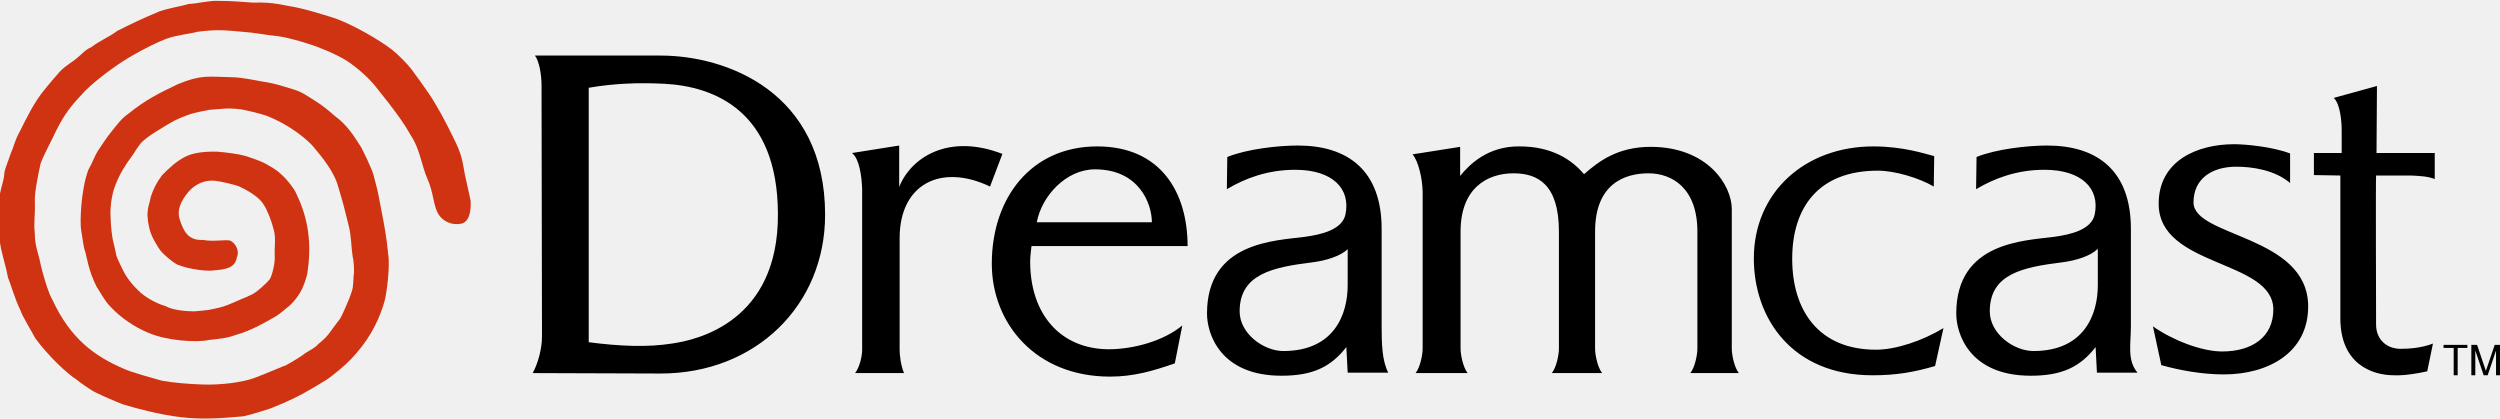
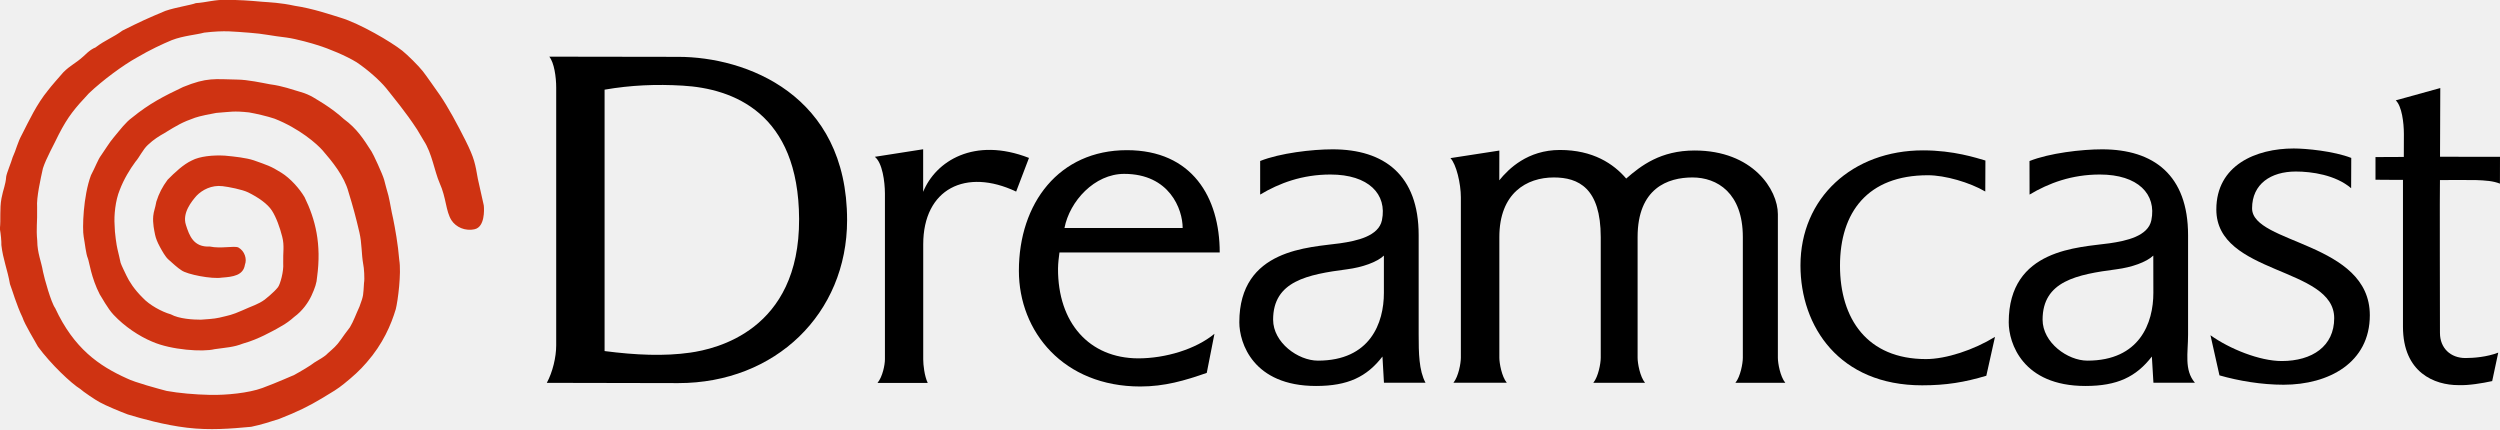
- <svg xmlns="http://www.w3.org/2000/svg" baseProfile="tiny" viewBox="-22 349.2 566.9 94.8">
-   <path d="M534.4 428.1h-2.3v-.7h5.4v.7h-2.2v6.2h-.9m6.8 0l-1.9-5.6v5.6h-.9v-6.9h1.3l2 5.9 2-5.9h1.2v6.9h-.9v-5.6l-1.9 5.6m-441.3-65.7c0-2.4-.5-5.5-1.5-6.8h28.5c14.9 0 37.3 8.2 37.3 36.1 0 20.6-15.8 36-37.3 36-4.7 0-22.7-.1-29-.1 1.3-2.4 2.1-5.7 2.1-8.3l-.1-56.9zm10.7 58.2c6.9.9 13.2 1.2 18.9.3 5.5-.8 24.2-4.8 24-29.5-.1-23.4-14.6-28.8-25.7-29.4-5.8-.3-11.4-.1-17.2.9v57.7zm59.7-42.9l10.7-1.7v9.4c2.7-6.8 11.3-12.2 23.4-7.5l-2.8 7.4c-11.1-5.3-20.5-.6-20.5 11.7v25.4c0 1.2.3 3.6 1 5.2h-11.1c1.1-1.4 1.6-4 1.6-5.2V392c-.1-2.7-.6-6.8-2.3-8.1zm337.5 5.1v32.4c0 10.2 7 12.9 12.2 12.9 2.2.1 5.3-.4 7.5-.9l1.3-6.3c-2.5 1-5.5 1.2-7.3 1.2-3.3 0-5.6-2.2-5.6-5.5 0-3-.1-32.8 0-33.8h7.9c2.2.1 3.9.2 5.4.8v-5.9h-13.2l.1-15.2-9.8 2.7c1.4 1.3 1.8 5 1.8 7.4v5.1h-6.3v5c.8 0 6 .1 6 .1zm-42.5 34.2c4.2 3 10.9 5.7 15.7 5.7 6.8 0 11.6-3.3 11.6-9.5 0-11.4-26-9.5-26-24 0-9.8 8.8-13.5 17.1-13.5 2.7 0 8.8.6 12.7 2.1v6.7c-3.5-3-8.7-3.7-12.2-3.7-5.5 0-9.7 2.7-9.7 8.1 0 7.9 26 7.4 26 23.6 0 10.5-9.1 15.4-19.1 15.4-4.9 0-9.9-.9-14.2-2.1l-1.9-8.8zm-157.1-34.1v-6.6l-10.8 1.7c1.3 1.4 2.3 5.6 2.3 8.7v35.4c0 1.2-.5 4.1-1.6 5.5h11.8c-1.1-1.4-1.6-4.3-1.6-5.5v-26.6c0-9.8 6-13.2 12-13.2 5.4 0 10.3 2.4 10.3 13.2v26.6c0 1.2-.5 4.1-1.6 5.5h11.4c-1.1-1.4-1.6-4.3-1.6-5.5v-26.6c0-10.8 6.7-13.2 12.1-13.2 5.4 0 11.1 3.4 11.1 13.2v26.6c0 1.2-.5 4.1-1.6 5.5h11c-1.1-1.4-1.6-4.3-1.6-5.5v-31.7c0-5.4-5.5-14.1-18.4-14.1-7.5 0-11.8 3.3-15.1 6.2-2.8-3.3-7.3-6.3-14.6-6.3-7.2-.1-11.4 4.1-13.5 6.7zm-25.5 16.6c-1.5 1.5-4.8 2.6-8.1 3-8.8 1.1-16.4 2.6-16.4 11.1 0 5.1 5.5 9 9.9 9 11.6 0 14.6-8.4 14.6-14.9v-8.2zm-27.3-20.9c4.4-1.8 11.5-2.6 16-2.6 11.4 0 19 5.7 19 18.9v22c0 4.1.1 7.9 1.5 10.6h-9.2l-.3-5.8c-3.5 4.5-7.6 6.5-14.7 6.5-13.9 0-16.9-9.5-16.9-14.1 0-16.3 15.5-16.5 22.2-17.4 3.7-.5 8.5-1.6 9.2-5.1 1.2-5.8-2.9-10.1-11.4-10.1-6.2 0-11.3 1.9-15.5 4.4l.1-7.3zm197.3 20.9c-1.5 1.5-4.8 2.6-8.1 3-8.8 1.1-16.3 2.6-16.3 11.1 0 5.1 5.5 9 9.9 9 11.6 0 14.6-8.4 14.6-14.9v-8.2h-.1zm-27.4-20.9c4.4-1.8 11.6-2.6 16-2.6 11.4 0 19 5.7 19 18.9v22c0 4.1-.9 7.8 1.5 10.6h-9.2l-.3-5.8c-3.5 4.5-7.6 6.5-14.7 6.5-13.9 0-16.9-9.5-16.9-14.1 0-16.3 15.5-16.5 22.2-17.4 3.7-.5 8.5-1.6 9.2-5.1 1.2-5.8-2.9-10.1-11.4-10.1-6.2 0-11.3 1.9-15.5 4.4l.1-7.3zm-9.7 6.7c-3.4-2-8.9-3.6-12.7-3.6-13.3 0-19.4 8.2-19.4 20 0 11.7 6 20.6 19 20.6 4.5 0 10.5-2 15.3-4.9l-1.9 8.6c-4.8 1.4-8.8 2.1-14.2 2.1-18.3 0-26.9-13-26.9-26.5 0-14.9 11.5-25.4 27.1-25.4 6.8 0 11.8 1.7 13.8 2.2l-.1 6.9zm-204.9 17c0-1.2.2-2.4.3-3.5h35.4c0-12.2-6.1-22.6-20.5-22.6-15 0-23.9 11.7-23.9 26.6 0 13.5 9.9 25.6 26.8 25.6 5.4 0 9.8-1.3 14.7-3l1.7-8.6c-4.1 3.4-10.8 5.4-16.8 5.4-10.8-.1-17.7-7.9-17.7-19.9zm1.5-8.9c1.1-5.9 6.6-12 13.2-12 10 0 12.9 7.8 12.9 12h-26.1z" />
-   <path fill="#CF3311" d="M43.1 350.5c4 .6 8 2 10.1 2.6 4.3 1.3 11.2 5.4 13.6 7.3 1.2.9 3.6 3.3 4.5 4.5.9 1.2 2.7 3.7 3.8 5.3 1.8 2.6 3.9 6.5 5.6 10 2 4 2.1 5.1 2.7 8.5l1.3 5.9c.1 1 .2 4.7-2 5.3-2.2.5-4.2-.5-5.2-2-1.3-2-1.1-4.9-2.6-8.2-1.2-2.7-1.7-6.6-3.5-9.4l-1.5-2.5c-2.6-4-5.3-7.1-6.9-9.2-1.4-1.7-4-4.1-6.5-5.7-2.3-1.4-6-3-8.7-3.8-.9-.3-4.5-1.4-6.8-1.7-3.1-.3-5.1-.8-8.1-1-3.6-.3-5.4-.6-10.1 0-1.8.5-4.6.7-7.1 1.6-2.1.8-4.9 2.2-7.7 3.8-3 1.7-7.6 5-10.6 7.9-3.1 3.3-4.6 5-6.7 9.2-.9 2-2.7 5.2-3.5 7.4-.5 2.3-1.4 6.5-1.3 8.6.1 3.7-.3 4.4 0 7.4 0 2.7.9 4.6 1.3 6.8.3 1.5 1.8 6.8 2.7 8.1C-6 426.1-.4 430 5.8 432.7c1.7.9 7.2 2.3 8.8 2.8 2.7.5 6.2.8 9.6.9 3.6.1 8.5-.4 11.5-1.5 3.2-1.2 7-2.9 7-2.8 1.5-.8 3.8-2.2 4.5-2.8 1.4-.9 2.2-1.2 3-2.1 1.2-1 1.9-1.6 2.8-2.9.5-.7 1.3-1.8 2.1-2.8.8-1.4 1.3-2.8 2.1-4.6 1-2.6.8-2.5 1-5.3.2-.8 0-3.5-.2-4-.4-2.5-.3-4.7-.9-7.1-.8-3.3-1.4-5.7-2.4-8.9-.9-3.5-3.7-6.8-5.7-9.2-1.3-1.5-5.2-4.9-10.7-7-1.5-.5-4-1.1-5.6-1.4-3.4-.4-4-.1-7.2.1-1.1.2-3.7.7-4.7 1.1-2.8 1-3.8 1.6-6.7 3.4-1.3.8-2.3 1.4-3.7 2.6-1.1 1-1.9 2.7-2.7 3.7-1.2 1.6-2.6 3.8-3.5 6.2-1 2.4-1.3 5.7-1.1 7.8 0 1.6.4 4.6.6 5.2.2.6.6 2.7.7 3.1.1.4 1.1 2.5 1.3 2.9.6 1.3 1.7 3.1 3.6 4.9 1.4 1.5 4.1 3 6.2 3.6 1.8 1 4.9 1.2 6.6 1.2.8-.1 3-.2 4.1-.5 2.3-.5 2.7-.6 5-1.6 2.1-1 3.5-1.3 5-2.4 0 0 2-1.6 2.9-2.7.5-.6 1.3-3.5 1.2-5.3-.1-2.5.3-3.8-.2-5.9-.5-2-1.4-4.4-2.3-5.8-.9-1.5-3-2.9-5.3-4-1.3-.6-4.3-1.2-5.6-1.4-2.5-.3-4.5.8-5.8 2.1-1.1 1.2-3.2 3.8-2.4 6.5.8 2.4 1.7 5 5.3 4.8 2.5.5 5.3-.2 6.3.2 1.4.8 2 2.6 1.4 3.8-.4 2.4-2.6 2.7-5.1 2.9-2.2.4-7.7-.7-8.9-1.6-.8-.5-2.1-1.6-2.9-2.4-.6-.6-1.3-1.8-1.8-2.7-.6-1.1-.9-1.9-1.1-2.7-.2-.9-.6-2.5-.4-4.1.1-1.1.4-1.6.7-3.2.6-1.8 1.3-3.2 2.5-4.8 1.5-1.6 3.5-3.4 5.4-4.3 1.7-.9 4.6-1.2 7.3-1.1 2.2.2 4.7.5 6.4 1 2.9 1 3.7 1.2 6.1 2.7 2 1.2 4 3.5 5.1 5.4 2.4 4.9 3.8 10.3 2.8 17.7-.1 1.2-.5 2.4-1.2 4.1-.7 1.5-2 3.4-3.8 4.7-.8.7-1.9 1.6-2.9 2.1-1.4.8-2.3 1.3-3.7 2-1.3.6-2.7 1.3-4.6 1.8-2.1.8-3.7.9-6.3 1.2-2.6.6-9.6.2-13.8-1.7-2.9-1.2-6.1-3.3-8.5-5.9-1.4-1.4-2.7-4-3.1-4.5-1.9-3.7-2.3-7.2-2.6-8-.4-1-.6-3.2-.9-4.8-.3-1.7-.1-8.9 1.6-13.6 1-1.8 1.6-3.5 2.2-4.4 1.2-1.7 1.8-2.8 2.8-4 1.5-1.9 2.6-3.4 4.1-4.4 3.8-3.1 7-4.7 11.2-6.7 5.3-2.2 6.9-1.7 12-1.6 2.3 0 5.6.7 7.2 1 3 .4 4.7 1.1 6.8 1.7 2.2.6 3.4 1.6 5.2 2.7 1.5.9 3.2 2.3 4.3 3.3 2.9 2.1 4.3 4.4 6.1 7.2.3.5 2.5 5 2.8 6.3.2.6.6 2.4.9 3.5.4 1.7.6 3.2 1 5.1.4 2 1.1 5.7 1.4 9.1.5 3-.3 9-.8 10.9-1 3.5-2.8 7.7-6.4 11.8-1.5 1.8-3.1 3.2-5 4.7-1.4 1.2-2.7 1.9-4.9 3.2-3 1.8-5.3 2.9-9.5 4.6-1.7.5-3.9 1.3-6.2 1.8-4.5.4-9.1.8-14.2.2-5-.6-10.1-2-13.1-2.9-1.6-.6-4.8-2-6.2-2.7-.9-.4-3.8-2.4-4.3-2.9-2-1.2-6.5-5.4-9.4-9.4-.6-1.2-2.9-4.9-3.4-6.4-1.3-2.7-2.2-6-2.8-7.4-.6-3.3-1.5-5.3-1.9-8.6 0-.8-.2-2.6-.3-3.6.3-2.2-.1-4.3.4-6.8.4-2.1.9-2.9 1-4.8.1-.8 1.1-3.2 1.4-4.2.8-1.8 1-3.2 2.1-5.1 1.5-3 3.2-6.6 5.7-9.6.7-.9 2.7-3.2 3.4-4 1.6-1.6 2.6-1.9 4.4-3.5.2-.1 1.4-1.5 2.7-2 2.1-1.6 3.9-2.2 5.9-3.7 4-2 5.5-2.7 9.5-4.4 2.3-.8 5.5-1.3 6.7-1.7 2.2-.1 4.5-.8 6.8-.7 2.6 0 5.2.2 7.9.4 2.1-.1 4.4 0 7.6.7z" />
+ <svg xmlns="http://www.w3.org/2000/svg" version="1.1" id="Layer_1" x="0px" y="0px" viewBox="0 0 3839 659.2" style="enable-background:new 0 0 3839 659.2;" xml:space="preserve">
+   <style type="text/css">
+ 	.st0{fill:#F05100;}
+ 	.st1{fill:#39689C;}
+ 	.st2{fill:#CF3312;}
+ 	.st3{fill:#FFFFFF;}
+ </style>
+   <g>
+     <g>
+       <path d="M854.1,134.5c0-16.7-3.2-38.4-10.6-47.5c48.4,0,153.2,0.3,198.1,0.3c103.3,0,259.2,57.4,259.2,250.7    c0,143.5-110,250.3-259.2,250.3c-32.7,0-157.6-0.4-201.9-0.4c9-16.7,14.4-39.5,14.4-57.5V134.5L854.1,134.5z M928.4,539.1    c47.7,6.2,91.7,8.1,131.5,2.4c38.5-5.5,168-33.4,167.2-205.3c-0.7-162.9-101.4-200.2-178.9-204.7c-40.4-2.4-79.5-0.8-119.8,6.2    L928.4,539.1L928.4,539.1z" />
+       <path d="M1343.4,240.8l74.2-11.6c0,15.2,0,59.7,0,65.4c19.1-47,78.3-84.9,162.5-52.1l-19.7,51.7c-77.1-36.5-142.7-4.5-142.7,81.1    v176.5c0,8.4,1.8,25.4,6.9,36.2h-77.1c7.8-9.5,11.4-27.8,11.4-36.2V297.2C1358.8,278.7,1355,250,1343.4,240.8L1343.4,240.8z" />
+       <path d="M3690,276.2c0,4.8,0,210.2,0,225.5c0,70.8,48.8,89.7,85,89.7c15.3,0.7,37-2.9,52-6.2l9.3-43.7    c-17.7,6.8-38.1,8.3-50.4,8.3c-22.7,0-39.1-15.1-39.1-38.6c0-21.1-0.5-228.1,0-234.7h-0.2c3,0,50-0.2,54.8,0    c15.4,0.5,27.3,1.4,37.5,5.5l0.1-41.2c0,0-90.2-0.1-92.1-0.1l0.4-105.5l-68.4,18.9c9.4,8.8,12.5,34.6,12.5,51.6    c0,0-0.1,31.5-0.1,35.3c-3.1,0-37.8,0.2-43.5,0.2v34.8C3653.7,276.2,3690,276.2,3690,276.2L3690,276.2z" />
+       <path d="M3394.4,514.8c29.4,21,75.5,39.6,109.4,39.6c46.9,0,80.6-22.8,80.6-65.8c0-79.3-181-66.2-181-166.9    c0-68.1,60.9-93.7,118.9-93.7c18.7,0,61.2,4,88.3,14.5l-0.2,46.5c-24-20.5-60.8-25.6-84.9-25.6c-38.4,0-67.2,19.1-67.2,56.5    c0,54.8,180.8,51.6,180.8,164.2c0,72.8-63,106.7-132.5,106.7c-33.8,0-69.1-6-98.4-14.4L3394.4,514.8L3394.4,514.8z" />
+       <path d="M2302.3,276.9c0-4.1,0.1-41,0.1-45.7l-75.1,11.6c9,9.4,16,39.1,16,60.3v246.2c0,8.4-3.6,28.8-11.4,38.4h81.9    c-7.8-9.5-11.4-30-11.4-38.4V364.1c0-67.7,42-91.6,83.7-91.6c37.8,0,72,16.3,72,91.6v185.3c0,8.4-3.6,28.8-11.4,38.4h79.4    c-7.8-9.5-11.4-30-11.4-38.4V364.1c0-75.1,46.4-91.6,84.3-91.6c37.8,0,77.3,23.7,77.3,91.6v185.3c0,8.4-3.6,28.8-11.4,38.4h76.6    c-7.8-9.5-11.4-30-11.4-38.4V328.9c0-37.6-38.4-97.8-127.9-97.8c-52.1,0-82.2,23.2-105,43.1c-19.4-22.7-51-43.9-101.8-43.9    C2345.8,230.3,2316.5,259.3,2302.3,276.9L2302.3,276.9z" />
+       <path d="M2125.1,392.5c-10.7,10.1-33.2,18-56.4,21c-60.9,8-113.7,18.1-113.7,77.4c0,35.2,38.4,62.9,68.8,62.9    c80.5,0,101.3-58.1,101.3-103.9V392.5L2125.1,392.5L2125.1,392.5z M1934.9,247.3c30.7-12.3,80.3-18,111.4-18    c79.4,0,132.2,39.6,132.2,131.8v152.7c0,28.3,0.4,55.1,10.5,73.9h-63.8l-2.3-40.2c-24.1,31.2-53.1,45.2-102,45.2    c-96.7,0-117.8-66.1-117.8-97.8c0-113.3,107.9-114.7,154.7-121.3c25.9-3.7,59.2-11,64.3-35.3c8.3-40.1-20.4-70.3-79.1-70.3    c-43.1,0-78.4,13.1-107.9,30.8V247.3L1934.9,247.3z M3306.6,392.5c-10.7,10.1-33.2,18-56.4,21c-60.9,8-113.6,18.1-113.6,77.4    c0,35.2,38.4,62.9,68.8,62.9c80.5,0,101.3-58.1,101.3-103.9L3306.6,392.5L3306.6,392.5z M3116.5,247.3c30.7-12.3,80.4-18,111.4-18    c79.3,0,132.1,39.6,132.1,131.8v152.7c0,28.3-6.2,54.5,10.5,73.9h-63.7l-2.4-40.2c-24.2,31.2-53,45.2-102,45.2    c-96.7,0-117.8-66.1-117.8-97.8c0-113.3,107.9-114.7,154.7-121.3c26-3.7,59.3-11,64.3-35.3c8.3-40.1-20.4-70.3-79.1-70.3    c-43.1,0-78.3,13.1-107.9,30.8L3116.5,247.3L3116.5,247.3L3116.5,247.3z" />
+       <path d="M3048.6,294.1c-23.9-14-61.7-25-88.1-25c-92.6,0-135,56.9-135,138.9c0,81.2,41.5,143.4,132,143.4c31,0,73.3-14,106-34.1    l-13.3,59.7c-33.4,10-61.5,14.7-98.6,14.7c-127.2,0-186.8-90.2-186.8-184.1c0-103.8,80-176.7,188.2-176.7    c47.3,0,81.8,11.6,95.8,15.6L3048.6,294.1L3048.6,294.1z" />
+       <path d="M1624.7,412.3c0.1-8.6,1.2-16.7,2.2-24.6H1873c0-84.6-42.3-157.1-142.6-157.1c-104.1,0-165.8,81.4-165.8,185.2    c0,93.8,68.8,177.7,186.5,177.7c37.3,0,68.4-9.1,102-20.9l11.8-60c-28.7,23.7-75.2,37.7-117.1,37.7    C1672.4,550,1624.3,495.5,1624.7,412.3L1624.7,412.3z M1634.6,350.1c8-41.2,46.1-83.1,91.7-83.1c69.7,0,89.8,54.4,89.8,83.1    C1816,350.1,1634.6,350.2,1634.6,350.1L1634.6,350.1z" />
+     </g>
+     <path class="st2" d="M452.6,8.9c27.6,4.1,55.8,13.8,70.5,18.3c29.7,9,77.7,37.2,94.7,50.7c8,6.4,24.9,23.1,31.5,31.5   c6.4,8.2,18.6,26,26.3,36.8c12.4,18.1,26.9,45,39.3,69.7c13.8,27.6,14.8,35.7,18.9,58.8l9.1,40.7c0.8,7.1,1.5,32.8-13.7,36.5   c-15.2,3.6-29.2-3.4-35.8-13.5c-9.1-14.2-7.9-34.3-18.3-57.3c-8.1-18.6-11.6-45.6-24.4-65.1l-10.1-17   c-17.9-27.5-36.5-49.4-47.6-63.6c-9.9-12-28.1-28.2-45.4-39.8c-16-9.8-42-20.8-60.7-26.5c-6-2-31.4-9.4-47.3-11.5   c-21.6-2.4-35.6-5.9-56-7.3c-25.2-1.7-37.4-4-70-0.2c-12.4,3.4-32,4.7-49.7,11.5c-14.3,5.9-34.1,15.2-53.6,26.7   c-20.9,11.5-52.7,34.9-73.8,55c-21.2,22.7-31.8,34.9-46.5,63.6c-6.6,14.1-19.1,36-24.1,51.6c-3.5,15.8-10.1,45.2-8.9,59.5   c0.5,25.6-1.7,30.9,0.2,51.8c0.1,18.9,6.3,31.9,8.8,47.3c2.2,10.7,12.4,47.4,18.7,56c28.7,61.9,67.2,88.7,110.2,108   c12.1,6.2,50,16.3,61,19.2c18.7,3.4,43.3,5.6,66.9,6.1c24.9,0.5,59.2-2.9,80.1-10.6c22.6-8.3,48.7-20.1,48.3-19.7   c10.5-5.7,26.5-15.2,31.4-19.3c9.6-6.2,15.4-8.5,21-14.5c8.2-7.2,13.2-11.3,19.4-20.2c3.5-5,9-12.7,14.3-19.5   c5.7-9.4,9-19.4,14.7-31.7c6.8-18.3,5.6-17.3,7-36.6c1.2-5.6-0.1-24.4-1.1-27.7c-3.1-17.4-2-32.7-6-49.7   c-5.3-22.9-9.9-39.9-16.7-61.9c-6.5-24.6-25.5-47.5-39.6-63.8c-8.8-10.2-36.1-34.1-74.1-49c-10.7-3.6-28.1-7.7-39.2-9.6   c-23.7-2.5-27.6-0.9-50.3,0.8c-7.8,1.3-26,5-32.6,7.4c-19.5,6.9-26.7,11.2-46.6,23.4c-9.2,5.3-16.3,9.5-25.8,18.4   c-7.6,7-12.9,18.9-19.1,25.9c-8.4,11.4-17.8,26.7-24,43.1c-6.8,16.3-9,39.4-7.9,54.2c0,11.3,3.1,31.9,4.3,36.4   c1.2,4.5,4.3,18.6,4.9,21.3c0.7,2.8,8,17.7,9,19.8c4.1,8.7,12,21.3,25.2,34.2c9.9,10.7,28.7,21.2,42.9,25.2c12.7,7,34.2,8.2,46,8.2   c5.9-0.4,20.7-1.2,28.5-3.1c15.8-3.8,18.7-3.9,35-11c14.6-6.8,24.5-9.2,34.7-16.7c0,0,14-10.9,20.3-19c3.4-4.2,9.1-24.3,8.1-36.8   c-0.5-17,2.1-26.7-1.5-40.7c-3.5-14.1-9.4-30.3-15.9-40.3c-6.6-10.2-20.5-20-36.5-27.9c-8.9-4.4-30.2-8.5-39.1-9.5   c-17-2.1-31.3,5.7-40,14.6c-7.5,8.6-22.4,26.5-16.4,44.9c5.3,16.7,11.8,34.5,36.8,33.2c17.2,3.6,37.1-1.5,43.7,1.4   c9.9,5.5,13.5,17.9,10.1,26.5c-2.5,16.5-18.4,18.6-35.3,19.8c-15.2,2.6-53.7-4.9-62.1-11.2c-5.6-3.4-14.4-11.5-20.4-16.9   c-4.4-4-9.3-12.7-12.7-19c-4.2-7.7-6.3-13.4-7.4-18.5c-1.2-6-3.9-17.4-2.9-28.8c0.7-7.7,2.8-11,4.8-22.3   c4.1-12.8,9.1-22.5,17.3-33.6c10.7-10.8,24.2-23.7,37.4-29.7c11.7-6.2,32-8.4,50.5-7.3c15,1.4,32.7,3.3,44.4,7.2   c20,7.2,25.8,8.6,42.3,19c13.9,8.6,27.9,24.4,35.7,37.6c16.6,34,26.2,71.7,19.2,122.8c-0.5,8.6-3.3,16.9-8.6,28.4   c-4.9,10.5-13.7,23.3-26.7,32.8c-5.2,4.8-13.5,10.9-20.2,14.4c-9.5,5.7-16,8.8-26,13.9c-8.7,4.1-19,8.8-32.3,12.5   c-14.5,5.7-25.6,6-43.6,8.6c-17.9,4.5-66.7,1.3-95.9-11.6c-19.9-8.3-42.2-23.1-59.1-41.1c-9.4-9.9-18.7-27.8-21.3-31.4   c-13.4-26-16.1-50.3-18.3-55.4c-3-7-4.4-22.6-6.4-33.3c-2.3-12-0.8-62.2,11.2-94.3c6.8-12.8,10.8-24.2,15.4-30.3   c8.3-11.8,12.3-19.2,19.3-27.5c10.7-12.8,18.4-23.4,28.6-30.8c26.4-21.5,48.3-32.7,78.2-46.9c37.1-15.1,48.1-12,83.1-11.4   c15.8,0.1,38.7,5.1,50,7.2c20.9,2.8,32.9,7.8,47.1,11.8c15.2,4.2,23.9,11,36.3,18.5c10.3,6.6,22.3,15.6,30.2,23   c20.3,14.9,30.2,30.6,42.6,49.9c2.3,3.2,17,34.8,19.4,43.5c1.1,4.4,4.4,17,6.6,24.4c2.8,11.7,4.1,22.1,7.2,35.3   c2.8,13.7,7.5,39.3,9.4,63.3c3.4,20.6-2.1,62.7-5.3,75.5c-7.2,24.1-19.8,53.5-44.6,81.8c-10.6,12.5-21.8,22.3-34.8,32.8   c-10,8.2-18.5,13.1-33.8,22.3c-20.8,12.4-36.6,20.3-65.9,31.8c-11.9,3.8-26.9,8.8-43,12.1c-31.3,2.9-63.4,5.6-98.5,1.4   c-35.1-4.2-70.2-14.1-91-20.4c-11.5-4.3-33.7-13.5-43-18.7c-6.1-3.1-26.4-16.9-29.8-20.3c-14-8.6-45.1-37.9-65.2-65.2   c-4.4-8.4-20.2-33.8-23.7-44.9c-9.1-18.8-15.5-41.5-19.2-51.1c-3.9-22.7-10.6-37.3-13.2-59.9c0.3-5.3-1-18-2.3-24.8   c1.7-15.5-0.6-30.2,2.5-47.1c2.7-14.3,6.3-20.2,7.2-33.2c0.8-5.5,7.9-22.2,9.9-29.6c5.7-12.2,7.2-22.2,14.7-35.8   c10.8-21.1,22.1-45.6,39.4-66.8c4.9-6.6,19-22.5,23.7-27.9c11.3-11.3,18-13,30.7-24.4c1.3-0.8,9.8-10.5,18.7-13.8   c14.7-11.3,27.4-15.5,41.4-25.9c28-14,38.2-18.7,66-30.3c16.3-5.6,38.8-8.8,46.8-11.9c15.4-0.9,30.9-5.9,47.1-4.9   c18.2-0.2,36.4,1.1,54.6,2.8C414.9,3.6,430.9,4.2,452.6,8.9L452.6,8.9z" />
+   </g>
</svg>
